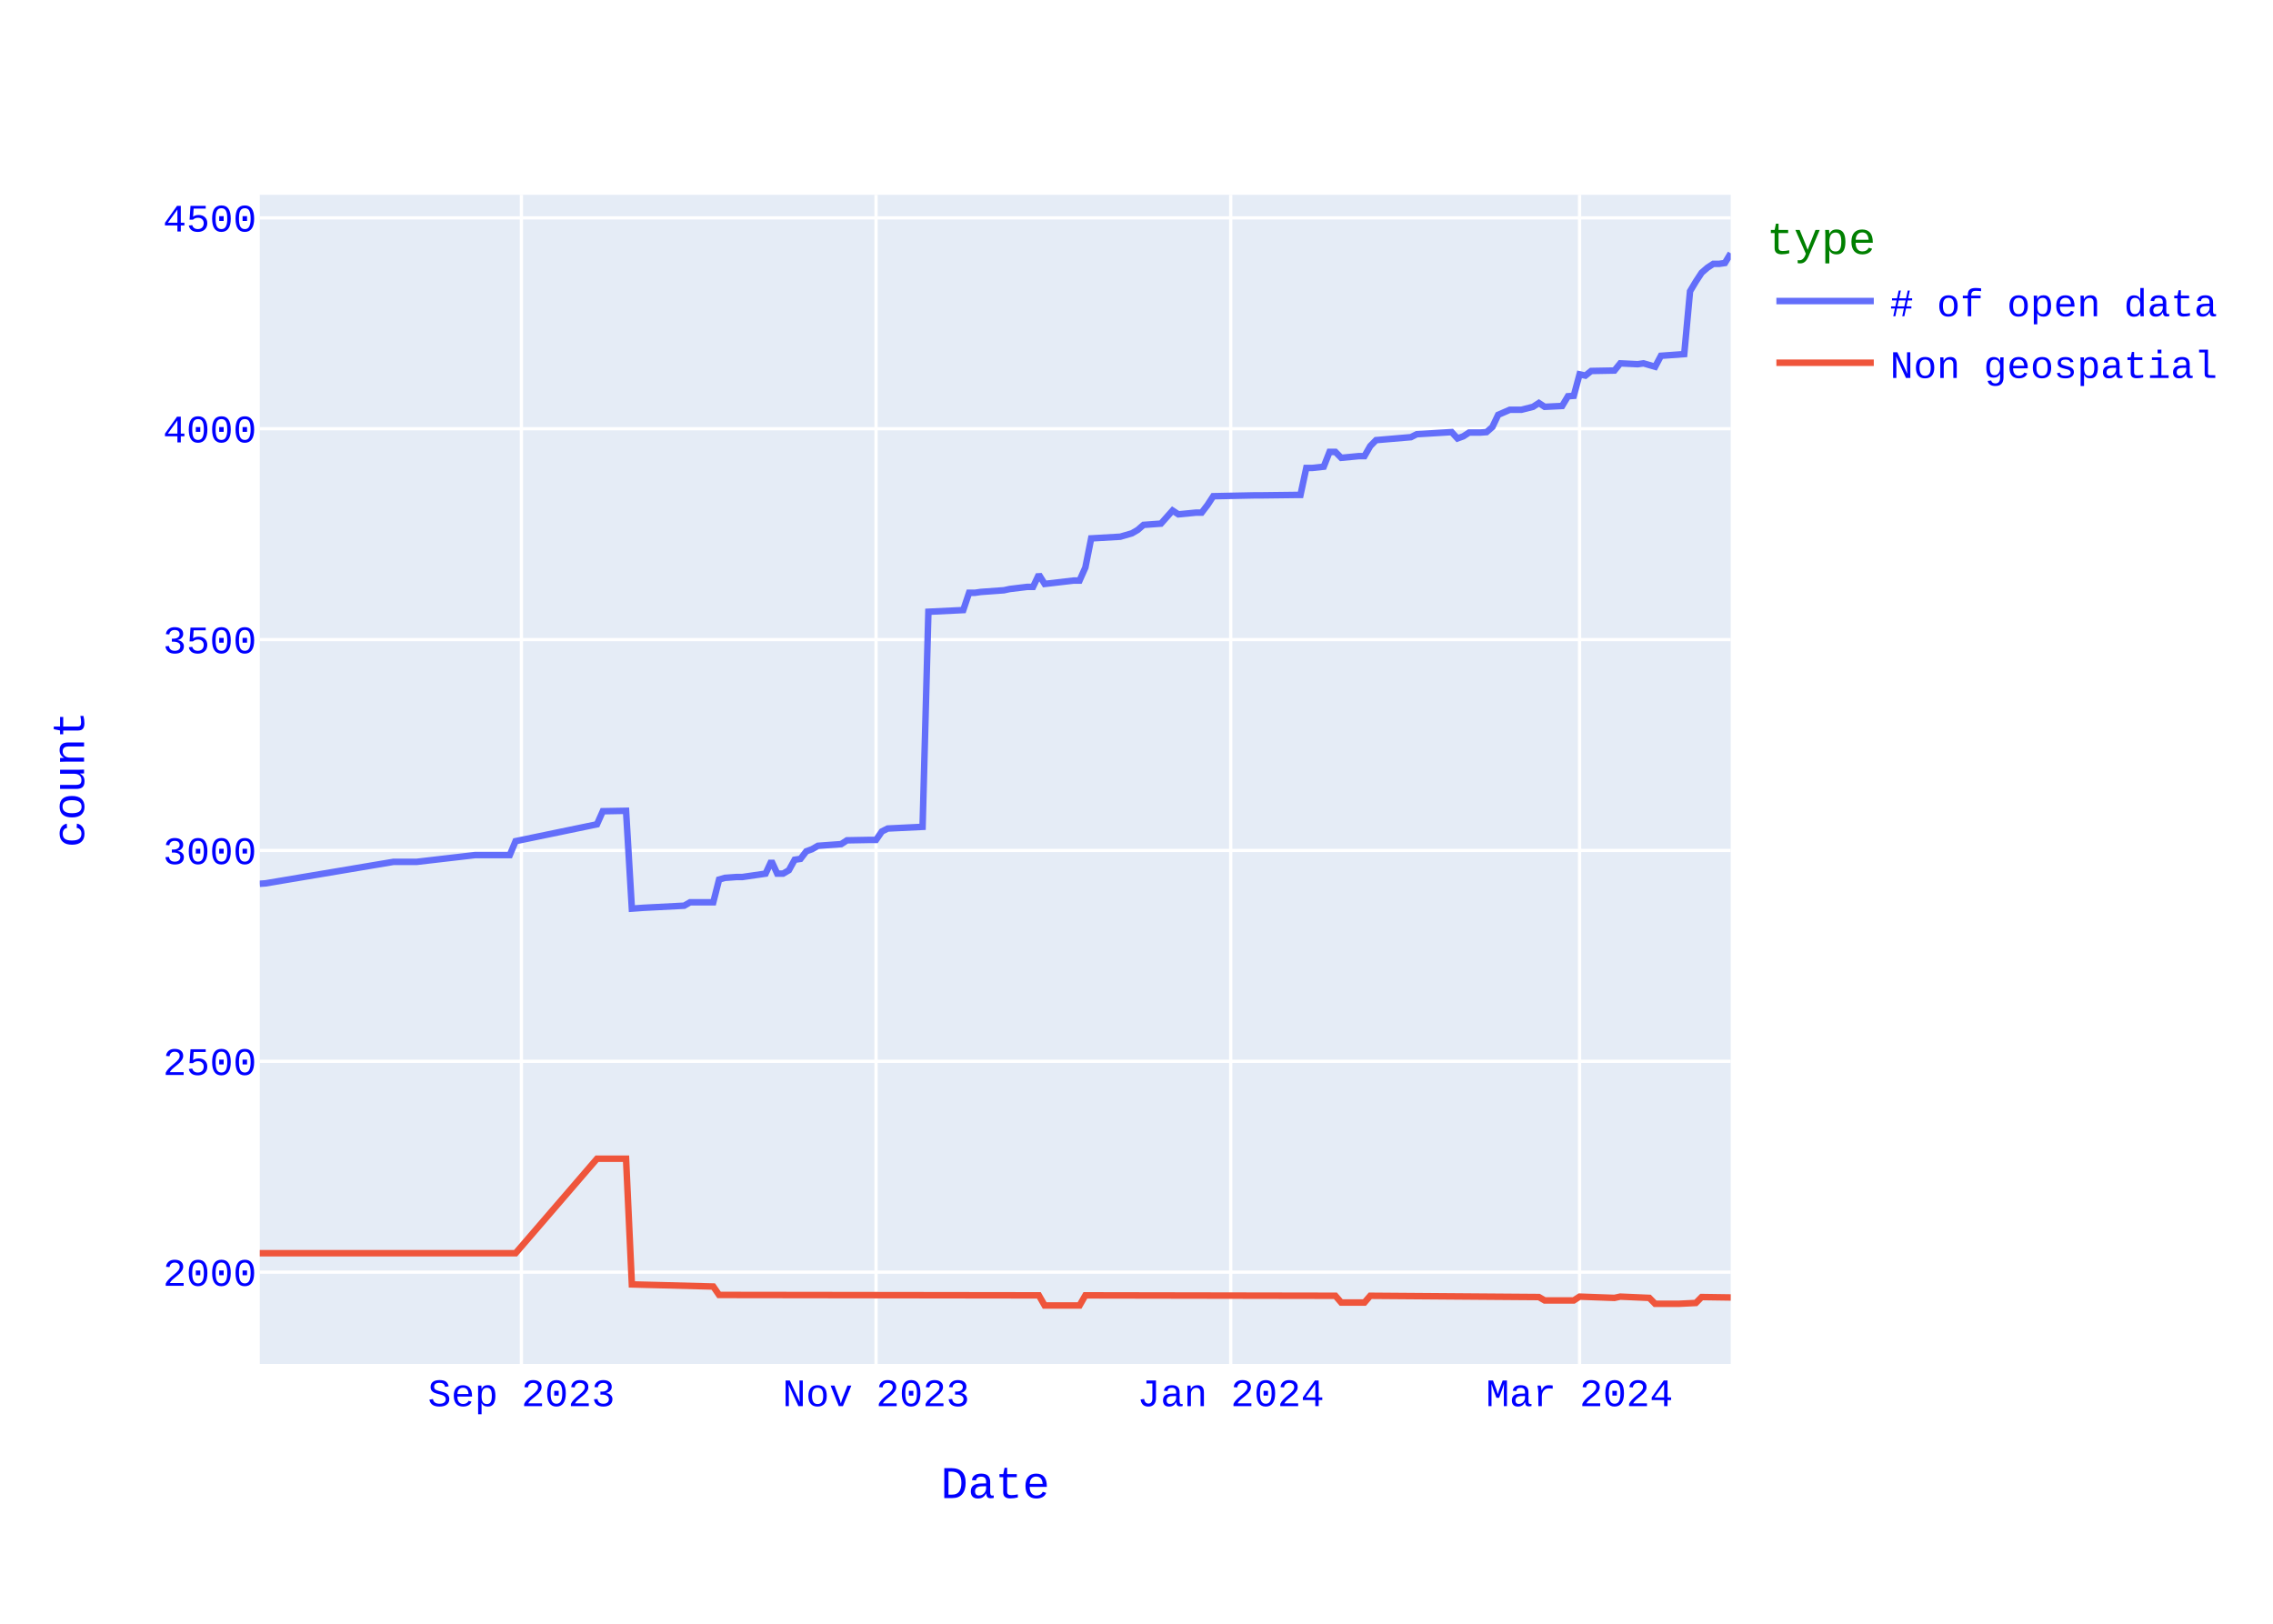
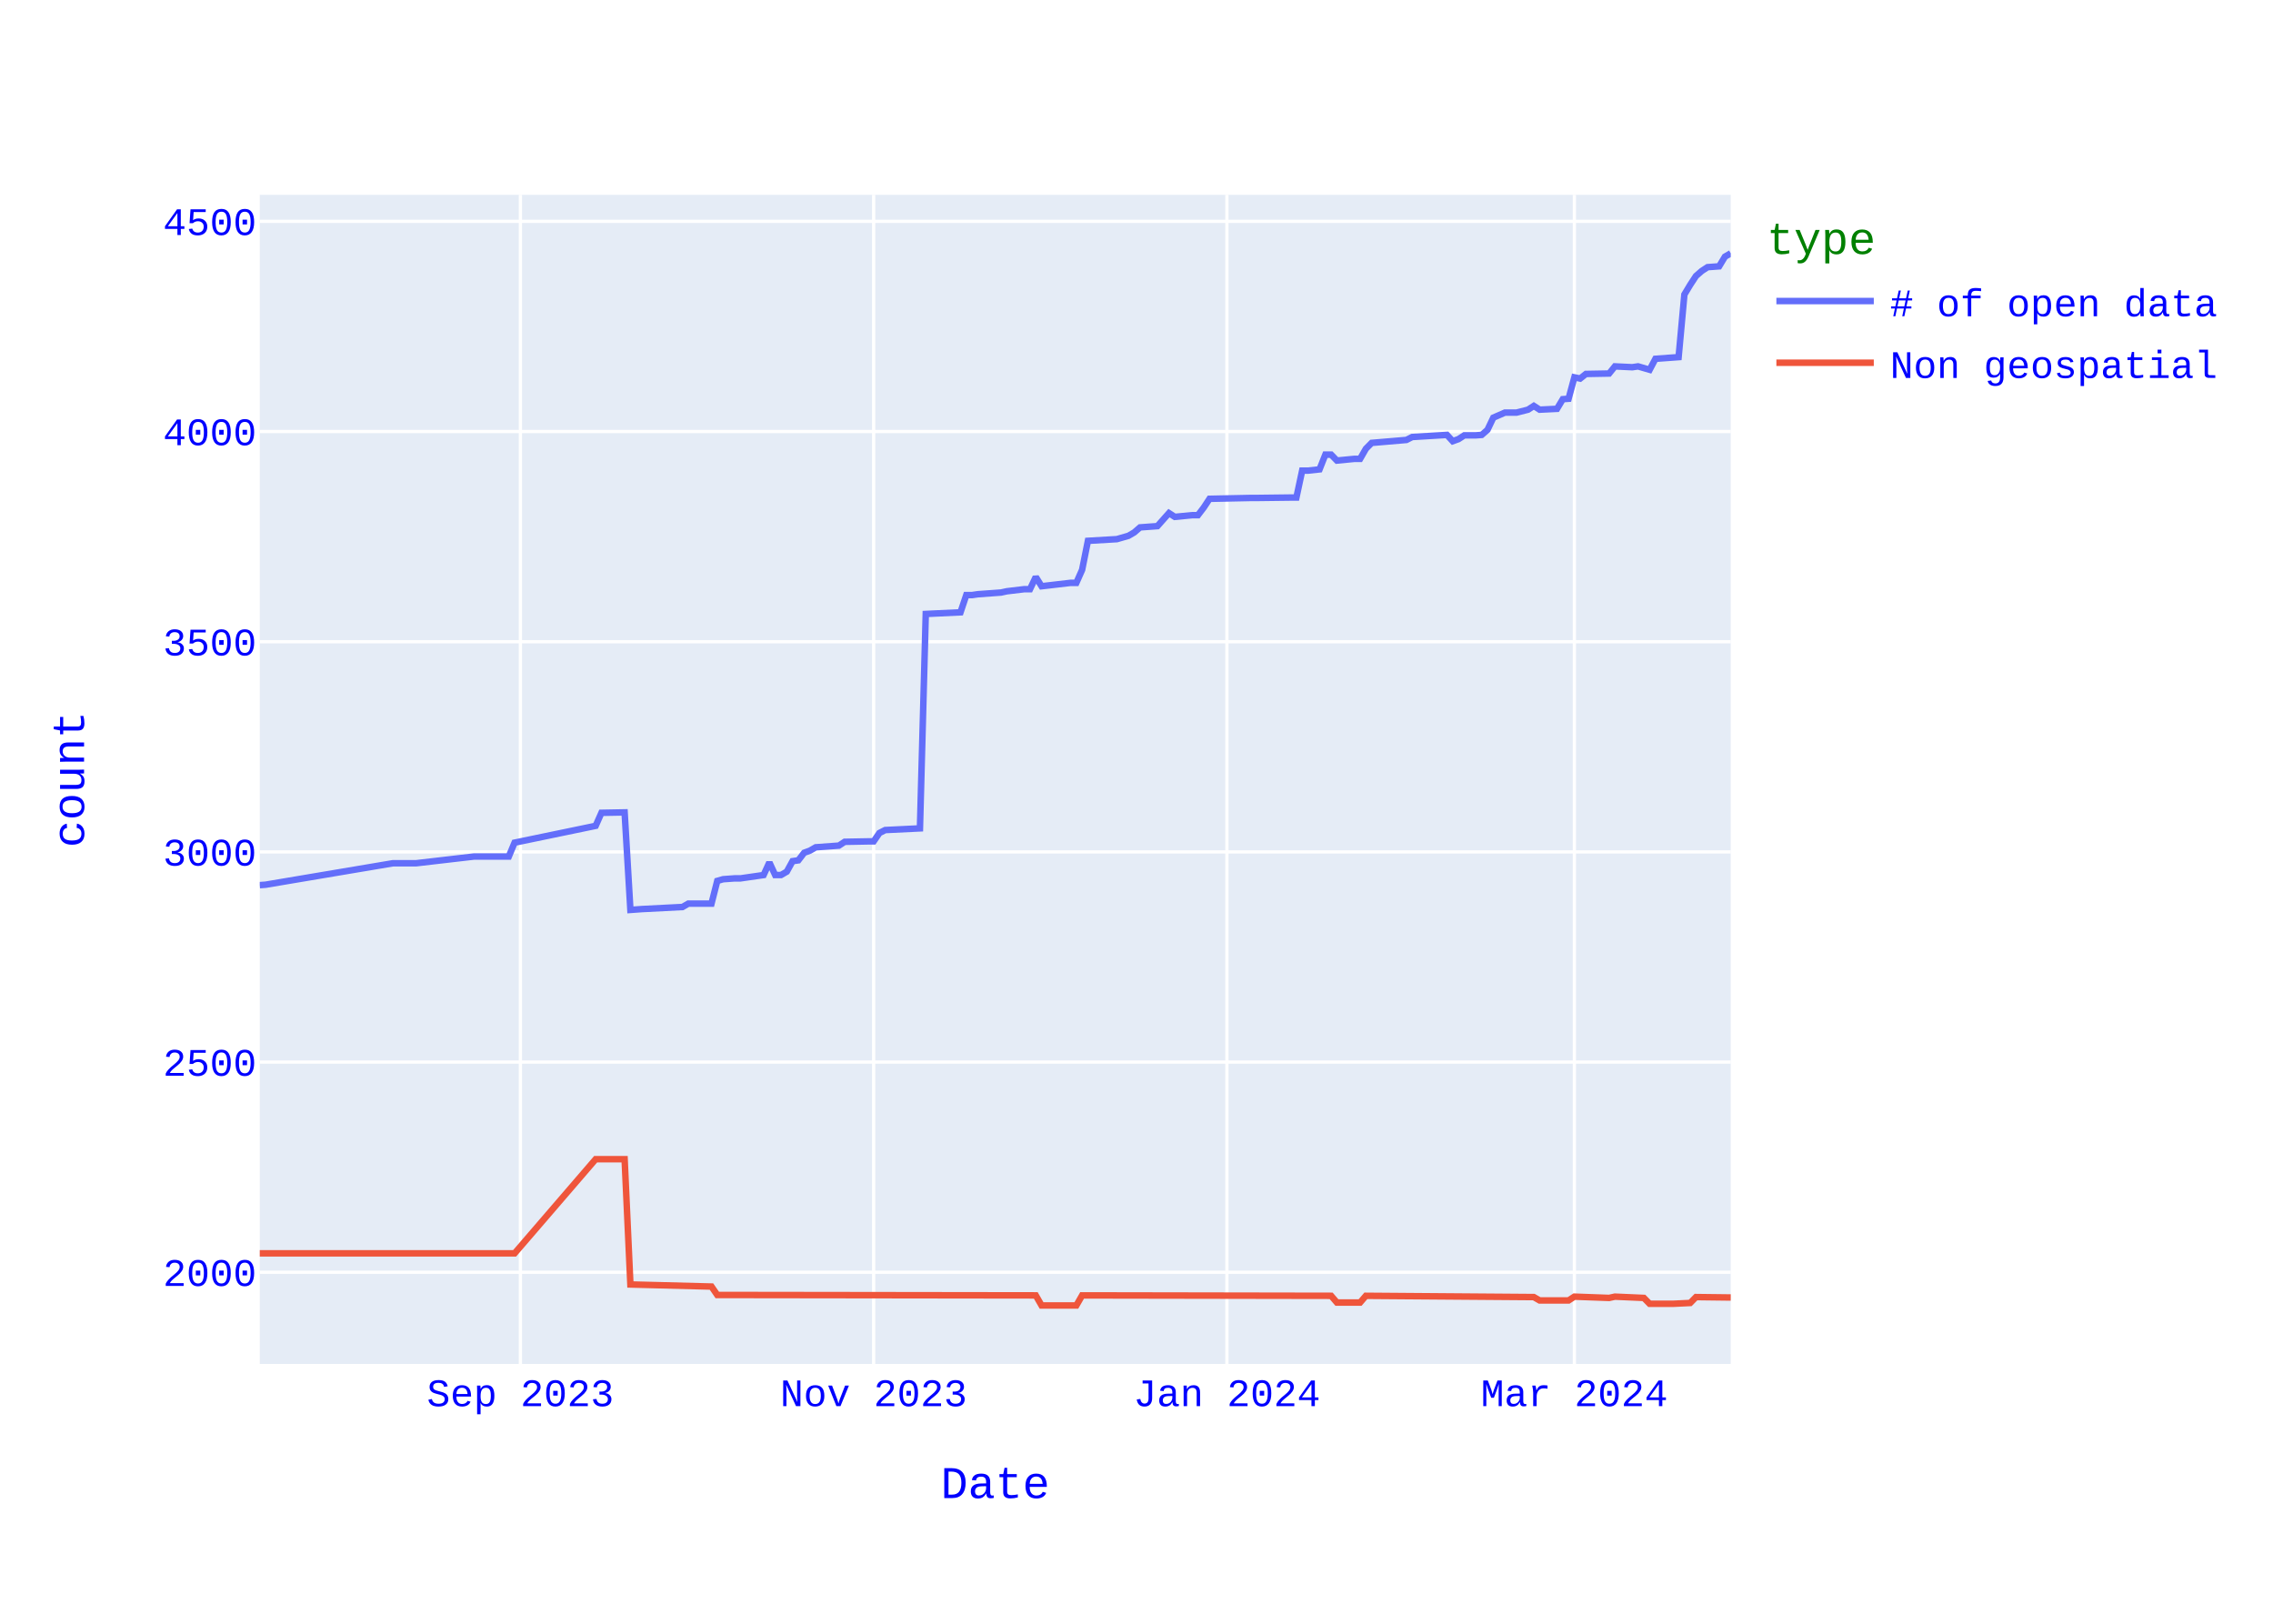
<svg xmlns="http://www.w3.org/2000/svg" class="main-svg" width="700" height="500" style="" viewBox="0 0 700 500">
  <rect x="0" y="0" width="700" height="500" style="fill: rgb(255, 255, 255); fill-opacity: 1;" />
-   <defs id="defs-8d983b">
+   <defs id="defs-a452df">
    <g class="clips">
-       <clipPath id="clip8d983bxyplot" class="plotclip">
+       <clipPath id="clipa452dfxyplot" class="plotclip">
        <rect width="453" height="360" />
      </clipPath>
-       <clipPath class="axesclip" id="clip8d983bx">
+       <clipPath class="axesclip" id="clipa452dfx">
        <rect x="80" y="0" width="453" height="500" />
      </clipPath>
-       <clipPath class="axesclip" id="clip8d983by">
+       <clipPath class="axesclip" id="clipa452dfy">
        <rect x="0" y="60" width="700" height="360" />
      </clipPath>
-       <clipPath class="axesclip" id="clip8d983bxy">
+       <clipPath class="axesclip" id="clipa452dfxy">
        <rect x="80" y="60" width="453" height="360" />
      </clipPath>
    </g>
    <g class="gradients" />
    <g class="patterns" />
  </defs>
  <g class="bglayer">
    <rect class="bg" x="80" y="60" width="453" height="360" style="fill: rgb(229, 236, 246); fill-opacity: 1; stroke-width: 0;" />
  </g>
  <g class="layer-below">
    <g class="imagelayer" />
    <g class="shapelayer" />
  </g>
  <g class="cartesianlayer">
    <g class="subplot xy">
      <g class="layer-subplot">
        <g class="shapelayer" />
        <g class="imagelayer" />
      </g>
      <g class="minor-gridlayer">
        <g class="x" />
        <g class="y" />
      </g>
      <g class="gridlayer">
        <g class="x">
-           <path class="xgrid crisp" transform="translate(160.57,0)" d="M0,60v360" style="stroke: rgb(255, 255, 255); stroke-opacity: 1; stroke-width: 1px;" />
-           <path class="xgrid crisp" transform="translate(269.79,0)" d="M0,60v360" style="stroke: rgb(255, 255, 255); stroke-opacity: 1; stroke-width: 1px;" />
-           <path class="xgrid crisp" transform="translate(379.02,0)" d="M0,60v360" style="stroke: rgb(255, 255, 255); stroke-opacity: 1; stroke-width: 1px;" />
-           <path class="xgrid crisp" transform="translate(486.45,0)" d="M0,60v360" style="stroke: rgb(255, 255, 255); stroke-opacity: 1; stroke-width: 1px;" />
+           <path class="xgrid crisp" transform="translate(160.26,0)" d="M0,60v360" style="stroke: rgb(255, 255, 255); stroke-opacity: 1; stroke-width: 1px;" />
+           <path class="xgrid crisp" transform="translate(269.05,0)" d="M0,60v360" style="stroke: rgb(255, 255, 255); stroke-opacity: 1; stroke-width: 1px;" />
+           <path class="xgrid crisp" transform="translate(377.84,0)" d="M0,60v360" style="stroke: rgb(255, 255, 255); stroke-opacity: 1; stroke-width: 1px;" />
+           <path class="xgrid crisp" transform="translate(484.85,0)" d="M0,60v360" style="stroke: rgb(255, 255, 255); stroke-opacity: 1; stroke-width: 1px;" />
        </g>
        <g class="y">
-           <path class="ygrid crisp" transform="translate(0,391.74)" d="M80,0h453" style="stroke: rgb(255, 255, 255); stroke-opacity: 1; stroke-width: 1px;" />
-           <path class="ygrid crisp" transform="translate(0,326.81)" d="M80,0h453" style="stroke: rgb(255, 255, 255); stroke-opacity: 1; stroke-width: 1px;" />
-           <path class="ygrid crisp" transform="translate(0,261.88)" d="M80,0h453" style="stroke: rgb(255, 255, 255); stroke-opacity: 1; stroke-width: 1px;" />
-           <path class="ygrid crisp" transform="translate(0,196.95)" d="M80,0h453" style="stroke: rgb(255, 255, 255); stroke-opacity: 1; stroke-width: 1px;" />
-           <path class="ygrid crisp" transform="translate(0,132.02)" d="M80,0h453" style="stroke: rgb(255, 255, 255); stroke-opacity: 1; stroke-width: 1px;" />
-           <path class="ygrid crisp" transform="translate(0,67.09)" d="M80,0h453" style="stroke: rgb(255, 255, 255); stroke-opacity: 1; stroke-width: 1px;" />
+           <path class="ygrid crisp" transform="translate(0,391.77)" d="M80,0h453" style="stroke: rgb(255, 255, 255); stroke-opacity: 1; stroke-width: 1px;" />
+           <path class="ygrid crisp" transform="translate(0,327.05)" d="M80,0h453" style="stroke: rgb(255, 255, 255); stroke-opacity: 1; stroke-width: 1px;" />
+           <path class="ygrid crisp" transform="translate(0,262.33)" d="M80,0h453" style="stroke: rgb(255, 255, 255); stroke-opacity: 1; stroke-width: 1px;" />
+           <path class="ygrid crisp" transform="translate(0,197.61)" d="M80,0h453" style="stroke: rgb(255, 255, 255); stroke-opacity: 1; stroke-width: 1px;" />
+           <path class="ygrid crisp" transform="translate(0,132.88)" d="M80,0h453" style="stroke: rgb(255, 255, 255); stroke-opacity: 1; stroke-width: 1px;" />
+           <path class="ygrid crisp" transform="translate(0,68.16)" d="M80,0h453" style="stroke: rgb(255, 255, 255); stroke-opacity: 1; stroke-width: 1px;" />
        </g>
      </g>
      <g class="zerolinelayer" />
      <path class="xlines-below" />
      <path class="ylines-below" />
      <g class="overlines-below" />
      <g class="xaxislayer-below" />
      <g class="yaxislayer-below" />
      <g class="overaxes-below" />
-       <g class="plot" transform="translate(80,60)" clip-path="url(#clip8d983bxyplot)">
+       <g class="plot" transform="translate(80,60)" clip-path="url(#clipa452dfxyplot)">
        <g class="scatterlayer mlayer">
-           <g class="trace scatter trace65000c" style="stroke-miterlimit: 2; opacity: 1;">
+           <g class="trace scatter tracec68788" style="stroke-miterlimit: 2; opacity: 1;">
            <g class="fills" />
            <g class="errorbars" />
            <g class="lines">
-               <path class="js-line" d="M453,18L451.21,20.99L449.42,21.25L447.63,21.25L445.84,22.42L444.05,23.97L442.26,26.7L440.47,29.69L438.68,49.04L431.51,49.56L429.72,52.93L426.14,51.89L424.35,52.15L418.98,51.89L417.19,54.1L410.03,54.23L408.24,55.66L406.45,55.27L404.66,61.89L402.87,62.02L401.08,65.01L395.7,65.27L393.91,64.1L392.12,65.27L388.54,66.18L384.96,66.18L383.17,66.96L381.38,67.74L379.59,71.5L377.8,73.06L376.01,73.19L372.43,73.19L370.64,74.36L368.85,75.01L367.06,73.06L356.31,73.71L354.52,74.62L343.78,75.53L341.99,77.35L340.2,80.46L338.41,80.46L333.04,80.98L331.25,79.16L329.45,79.16L327.66,83.71L324.08,84.1L322.29,84.1L320.5,92.41L318.71,92.41L307.97,92.54L306.18,92.54L293.64,92.8L291.85,95.53L290.06,97.86L288.27,97.86L282.9,98.38L281.11,97.21L277.53,101.24L275.74,101.37L272.16,101.63L270.37,103.19L268.58,104.23L265,105.27L256.04,105.79L254.25,114.75L252.46,118.77L250.67,118.77L241.72,119.81L239.93,116.95L238.14,120.72L236.35,120.72L230.98,121.37L229.19,121.76L222.02,122.28L220.23,122.54L218.44,122.54L216.65,127.86L205.91,128.38L204.12,194.61L193.38,195.13L191.58,196.04L189.79,198.63L188,198.63L180.84,198.76L179.05,199.93L171.89,200.45L170.1,201.49L168.31,202.14L166.52,204.48L164.73,204.74L162.94,207.98L161.15,209.02L159.36,209.02L157.57,205.13L155.77,209.02L148.61,210.06L146.82,210.06L143.24,210.32L141.45,210.84L139.66,217.85L137.87,217.85L132.5,217.85L130.71,218.89L118.17,219.54L116.38,219.67L114.59,219.8L112.8,189.67L105.64,189.8L103.85,193.83L78.78,199.02L76.99,203.31L68.04,203.31L66.25,203.31L48.34,205.39L46.55,205.39L41.18,205.39L1.79,212.01L0,212.14" style="vector-effect: none; fill: none; stroke: rgb(99, 110, 250); stroke-opacity: 1; stroke-width: 2px; opacity: 1;" />
+               <path class="js-line" d="M453,18L451.22,19.04L449.43,22.01L445.87,22.27L444.08,23.44L442.3,24.99L440.52,27.71L438.73,30.69L436.95,49.97L429.81,50.49L428.03,53.86L424.46,52.82L422.68,53.08L417.33,52.82L415.55,55.02L408.41,55.15L406.63,56.57L404.85,56.19L403.06,62.79L401.28,62.92L399.5,65.89L394.15,66.15L392.36,64.99L390.58,66.15L387.01,67.06L383.44,67.06L381.66,67.84L379.88,68.61L378.09,72.37L376.31,73.92L374.53,74.05L370.96,74.05L369.18,75.21L367.39,75.86L365.61,73.92L354.91,74.57L353.13,75.47L342.43,76.38L340.64,78.19L338.86,81.3L337.07,81.3L331.72,81.82L329.94,80L328.16,80L326.37,84.53L322.81,84.92L321.02,84.92L319.24,93.21L317.46,93.21L306.76,93.34L304.97,93.34L292.49,93.6L290.7,96.31L288.92,98.64L287.14,98.64L281.79,99.16L280,98L276.44,102.01L274.65,102.14L271.09,102.4L269.3,103.95L267.52,104.99L263.95,106.02L255.04,106.54L253.25,115.47L251.47,119.48L249.69,119.48L240.77,120.52L238.98,117.67L237.2,121.43L235.42,121.43L230.07,122.07L228.28,122.46L221.15,122.98L219.37,123.24L217.58,123.24L215.8,128.55L205.1,129.06L203.31,195.08L192.61,195.6L190.83,196.5L189.05,199.09L187.26,199.09L180.13,199.22L178.35,200.39L171.21,200.91L169.43,201.94L167.65,202.59L165.86,204.92L164.08,205.18L162.3,208.41L160.51,209.45L158.73,209.45L156.94,205.57L155.16,209.45L148.03,210.48L146.24,210.48L142.68,210.74L140.89,211.26L139.11,218.25L137.33,218.25L131.98,218.25L130.19,219.29L117.71,219.93L115.93,220.06L114.14,220.19L112.36,190.16L105.22,190.29L103.44,194.3L78.47,199.48L76.69,203.75L67.77,203.75L65.99,203.75L48.15,205.82L46.37,205.82L41.02,205.82L1.78,212.43L0,212.56" style="vector-effect: none; fill: none; stroke: rgb(99, 110, 250); stroke-opacity: 1; stroke-width: 2px; opacity: 1;" />
            </g>
            <g class="points" />
            <g class="text" />
          </g>
-           <g class="trace scatter trace84a314" style="stroke-miterlimit: 2; opacity: 1;">
+           <g class="trace scatter trace20382a" style="stroke-miterlimit: 2; opacity: 1;">
            <g class="fills" />
            <g class="errorbars" />
            <g class="lines">
-               <path class="js-line" d="M453,339.53L444.05,339.4L442.26,341.22L436.89,341.48L435.09,341.48L429.72,341.48L427.93,339.66L418.98,339.27L417.19,339.66L406.45,339.27L404.66,340.44L395.7,340.44L393.91,339.4L341.99,339.01L340.2,341.09L333.04,341.09L331.25,339.01L254.25,338.88L252.46,342L241.72,342L239.93,338.88L141.45,338.75L139.66,336.16L114.59,335.51L112.8,296.81L103.85,296.81L78.78,325.9L0,325.9" style="vector-effect: none; fill: none; stroke: rgb(239, 85, 59); stroke-opacity: 1; stroke-width: 2px; opacity: 1;" />
+               <path class="js-line" d="M453,339.54L442.3,339.41L440.52,341.22L435.17,341.48L433.38,341.48L428.03,341.48L426.25,339.67L417.33,339.28L415.55,339.67L404.85,339.28L403.06,340.45L394.15,340.45L392.36,339.41L340.64,339.02L338.86,341.09L331.72,341.09L329.94,339.02L253.25,338.89L251.47,342L240.77,342L238.98,338.89L140.89,338.76L139.11,336.17L114.14,335.53L112.36,296.95L103.44,296.95L78.47,325.95L0,325.95" style="vector-effect: none; fill: none; stroke: rgb(239, 85, 59); stroke-opacity: 1; stroke-width: 2px; opacity: 1;" />
            </g>
            <g class="points" />
            <g class="text" />
          </g>
        </g>
      </g>
      <g class="overplot" />
      <path class="xlines-above crisp" d="M0,0" style="fill: none;" />
      <path class="ylines-above crisp" d="M0,0" style="fill: none;" />
      <g class="overlines-above" />
      <g class="xaxislayer-above">
        <g class="xtick">
-           <text text-anchor="middle" x="0" y="433" transform="translate(160.57,0)" style="font-family: 'Courier New'; font-size: 12px; fill: rgb(0, 0, 255); fill-opacity: 1; white-space: pre; opacity: 1;">Sep 2023</text>
+           <text text-anchor="middle" x="0" y="433" transform="translate(160.26,0)" style="font-family: 'Courier New'; font-size: 12px; fill: rgb(0, 0, 255); fill-opacity: 1; white-space: pre; opacity: 1;">Sep 2023</text>
        </g>
        <g class="xtick">
-           <text text-anchor="middle" x="0" y="433" style="font-family: 'Courier New'; font-size: 12px; fill: rgb(0, 0, 255); fill-opacity: 1; white-space: pre; opacity: 1;" transform="translate(269.79,0)">Nov 2023</text>
+           <text text-anchor="middle" x="0" y="433" style="font-family: 'Courier New'; font-size: 12px; fill: rgb(0, 0, 255); fill-opacity: 1; white-space: pre; opacity: 1;" transform="translate(269.05,0)">Nov 2023</text>
        </g>
        <g class="xtick">
-           <text text-anchor="middle" x="0" y="433" style="font-family: 'Courier New'; font-size: 12px; fill: rgb(0, 0, 255); fill-opacity: 1; white-space: pre; opacity: 1;" transform="translate(379.02,0)">Jan 2024</text>
+           <text text-anchor="middle" x="0" y="433" style="font-family: 'Courier New'; font-size: 12px; fill: rgb(0, 0, 255); fill-opacity: 1; white-space: pre; opacity: 1;" transform="translate(377.84,0)">Jan 2024</text>
        </g>
        <g class="xtick">
-           <text text-anchor="middle" x="0" y="433" style="font-family: 'Courier New'; font-size: 12px; fill: rgb(0, 0, 255); fill-opacity: 1; white-space: pre; opacity: 1;" transform="translate(486.45,0)">Mar 2024</text>
+           <text text-anchor="middle" x="0" y="433" style="font-family: 'Courier New'; font-size: 12px; fill: rgb(0, 0, 255); fill-opacity: 1; white-space: pre; opacity: 1;" transform="translate(484.85,0)">Mar 2024</text>
        </g>
      </g>
      <g class="yaxislayer-above">
        <g class="ytick">
-           <text text-anchor="end" x="79" y="4.2" transform="translate(0,391.74)" style="font-family: 'Courier New'; font-size: 12px; fill: rgb(0, 0, 255); fill-opacity: 1; white-space: pre; opacity: 1;">2000</text>
+           <text text-anchor="end" x="79" y="4.2" transform="translate(0,391.77)" style="font-family: 'Courier New'; font-size: 12px; fill: rgb(0, 0, 255); fill-opacity: 1; white-space: pre; opacity: 1;">2000</text>
        </g>
        <g class="ytick">
-           <text text-anchor="end" x="79" y="4.2" style="font-family: 'Courier New'; font-size: 12px; fill: rgb(0, 0, 255); fill-opacity: 1; white-space: pre; opacity: 1;" transform="translate(0,326.81)">2500</text>
+           <text text-anchor="end" x="79" y="4.2" style="font-family: 'Courier New'; font-size: 12px; fill: rgb(0, 0, 255); fill-opacity: 1; white-space: pre; opacity: 1;" transform="translate(0,327.05)">2500</text>
        </g>
        <g class="ytick">
-           <text text-anchor="end" x="79" y="4.2" style="font-family: 'Courier New'; font-size: 12px; fill: rgb(0, 0, 255); fill-opacity: 1; white-space: pre; opacity: 1;" transform="translate(0,261.88)">3000</text>
+           <text text-anchor="end" x="79" y="4.2" style="font-family: 'Courier New'; font-size: 12px; fill: rgb(0, 0, 255); fill-opacity: 1; white-space: pre; opacity: 1;" transform="translate(0,262.33)">3000</text>
        </g>
        <g class="ytick">
-           <text text-anchor="end" x="79" y="4.2" style="font-family: 'Courier New'; font-size: 12px; fill: rgb(0, 0, 255); fill-opacity: 1; white-space: pre; opacity: 1;" transform="translate(0,196.95)">3500</text>
+           <text text-anchor="end" x="79" y="4.2" style="font-family: 'Courier New'; font-size: 12px; fill: rgb(0, 0, 255); fill-opacity: 1; white-space: pre; opacity: 1;" transform="translate(0,197.61)">3500</text>
        </g>
        <g class="ytick">
-           <text text-anchor="end" x="79" y="4.2" style="font-family: 'Courier New'; font-size: 12px; fill: rgb(0, 0, 255); fill-opacity: 1; white-space: pre; opacity: 1;" transform="translate(0,132.02)">4000</text>
+           <text text-anchor="end" x="79" y="4.2" style="font-family: 'Courier New'; font-size: 12px; fill: rgb(0, 0, 255); fill-opacity: 1; white-space: pre; opacity: 1;" transform="translate(0,132.88)">4000</text>
        </g>
        <g class="ytick">
-           <text text-anchor="end" x="79" y="4.2" style="font-family: 'Courier New'; font-size: 12px; fill: rgb(0, 0, 255); fill-opacity: 1; white-space: pre; opacity: 1;" transform="translate(0,67.09)">4500</text>
+           <text text-anchor="end" x="79" y="4.2" style="font-family: 'Courier New'; font-size: 12px; fill: rgb(0, 0, 255); fill-opacity: 1; white-space: pre; opacity: 1;" transform="translate(0,68.16)">4500</text>
        </g>
      </g>
      <g class="overaxes-above" />
    </g>
  </g>
  <g class="polarlayer" />
  <g class="smithlayer" />
  <g class="ternarylayer" />
  <g class="geolayer" />
  <g class="funnelarealayer" />
  <g class="pielayer" />
  <g class="iciclelayer" />
  <g class="treemaplayer" />
  <g class="sunburstlayer" />
  <g class="glimages" />
-   <defs id="topdefs-8d983b">
+   <defs id="topdefs-a452df">
    <g class="clips" />
-     <clipPath id="legend8d983b">
+     <clipPath id="legenda452df">
      <rect width="146" height="67" x="0" y="0" />
    </clipPath>
  </defs>
  <g class="layer-above">
    <g class="imagelayer" />
    <g class="shapelayer" />
  </g>
  <g class="infolayer">
    <g class="legend" pointer-events="all" transform="translate(542.06,60)">
      <rect class="bg" shape-rendering="crispEdges" style="stroke: rgb(68, 68, 68); stroke-opacity: 1; fill: rgb(255, 255, 255); fill-opacity: 1; stroke-width: 0px;" width="146" height="67" x="0" y="0" />
-       <g class="scrollbox" transform="" clip-path="url(#legend8d983b)">
+       <g class="scrollbox" transform="" clip-path="url(#legenda452df)">
        <text class="legendtitletext" text-anchor="start" x="2" y="18.2" style="font-family: 'Courier New'; font-size: 14px; fill: rgb(0, 128, 0); fill-opacity: 1; white-space: pre;">type</text>
        <g class="groups" transform="">
          <g class="traces" transform="translate(0,32.7)" style="opacity: 1;">
            <text class="legendtext" text-anchor="start" x="40" y="4.68" style="font-family: 'Courier New'; font-size: 12px; fill: rgb(0, 0, 255); fill-opacity: 1; white-space: pre;"># of open data</text>
            <g class="layers" style="opacity: 1;">
              <g class="legendfill" />
              <g class="legendlines">
                <path class="js-line" d="M5,0h30" style="fill: none; stroke: rgb(99, 110, 250); stroke-opacity: 1; stroke-width: 2px;" />
              </g>
              <g class="legendsymbols">
                <g class="legendpoints" />
              </g>
            </g>
            <rect class="legendtoggle" x="0" y="-9.5" width="140.828" height="19" style="fill: rgb(0, 0, 0); fill-opacity: 0;" />
          </g>
        </g>
        <g class="groups" transform="">
          <g class="traces" transform="translate(0,51.7)" style="opacity: 1;">
            <text class="legendtext" text-anchor="start" x="40" y="4.68" style="font-family: 'Courier New'; font-size: 12px; fill: rgb(0, 0, 255); fill-opacity: 1; white-space: pre;">Non geospatial</text>
            <g class="layers" style="opacity: 1;">
              <g class="legendfill" />
              <g class="legendlines">
                <path class="js-line" d="M5,0h30" style="fill: none; stroke: rgb(239, 85, 59); stroke-opacity: 1; stroke-width: 2px;" />
              </g>
              <g class="legendsymbols">
                <g class="legendpoints" />
              </g>
            </g>
            <rect class="legendtoggle" x="0" y="-9.5" width="140.828" height="19" style="fill: rgb(0, 0, 0); fill-opacity: 0;" />
          </g>
        </g>
      </g>
      <rect class="scrollbar" rx="20" ry="3" width="0" height="0" style="fill: rgb(128, 139, 164); fill-opacity: 1;" x="0" y="0" />
    </g>
    <g class="g-gtitle" />
    <g class="g-xtitle">
      <text class="xtitle" x="306.5" y="461.3" text-anchor="middle" style="font-family: 'Courier New'; font-size: 14px; fill: rgb(0, 0, 255); opacity: 1; font-weight: normal; white-space: pre;">Date</text>
    </g>
    <g class="g-ytitle">
      <text class="ytitle" transform="rotate(-90,25.8875,240)" x="25.888" y="240" text-anchor="middle" style="font-family: 'Courier New'; font-size: 14px; fill: rgb(0, 0, 255); opacity: 1; font-weight: normal; white-space: pre;">count</text>
    </g>
  </g>
</svg>
